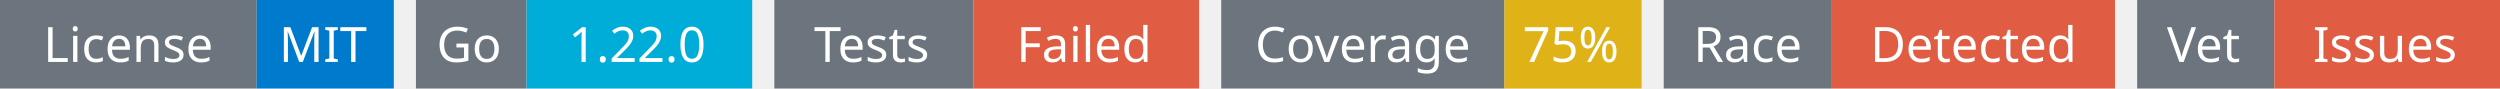
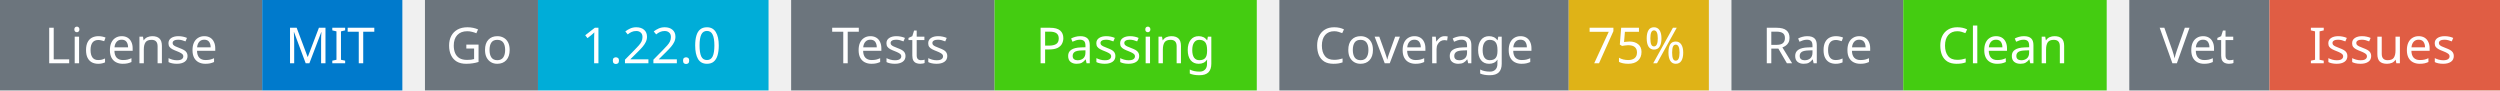
- <svg xmlns="http://www.w3.org/2000/svg" width="565" height="20" viewBox="0 0 565 20">
+ <svg xmlns="http://www.w3.org/2000/svg" width="553" height="20" viewBox="0 0 553 20">
  <g transform="translate(0, 0)">
    <rect x="0" y="0" width="58" height="20" fill="#6c757d" />
    <rect x="58" y="0" width="31" height="20" fill="#007acc" />
    <text x="29" y="14" text-anchor="middle" font-family="sans-serif" font-size="11" fill="white">License</text>
    <text x="73" y="14" text-anchor="middle" font-family="sans-serif" font-size="11" fill="white">MIT</text>
  </g>
  <g transform="translate(94, 0)">
    <rect x="0" y="0" width="25" height="20" fill="#6c757d" />
    <rect x="25" y="0" width="51" height="20" fill="#00ADD8" />
    <text x="12" y="14" text-anchor="middle" font-family="sans-serif" font-size="11" fill="white">Go</text>
    <text x="50" y="14" text-anchor="middle" font-family="sans-serif" font-size="11" fill="white">1.22.0</text>
  </g>
  <g transform="translate(175, 0)">
    <rect x="0" y="0" width="45" height="20" fill="#6c757d" />
-     <rect x="45" y="0" width="51" height="20" fill="#e05d44" />
+     <rect x="45" y="0" width="58" height="20" fill="#4c1" />
    <text x="22" y="14" text-anchor="middle" font-family="sans-serif" font-size="11" fill="white">Tests</text>
-     <text x="70" y="14" text-anchor="middle" font-family="sans-serif" font-size="11" fill="white">Failed</text>
+     <text x="74" y="14" text-anchor="middle" font-family="sans-serif" font-size="11" fill="white">Passing</text>
  </g>
-   <g transform="translate(276, 0)">
+   <g transform="translate(283, 0)">
    <rect x="0" y="0" width="64" height="20" fill="#6c757d" />
    <rect x="64" y="0" width="31" height="20" fill="#dfb317" />
    <text x="32" y="14" text-anchor="middle" font-family="sans-serif" font-size="11" fill="white">Coverage</text>
    <text x="79" y="14" text-anchor="middle" font-family="sans-serif" font-size="11" fill="white">75%</text>
  </g>
-   <g transform="translate(376, 0)">
+   <g transform="translate(383, 0)">
    <rect x="0" y="0" width="38" height="20" fill="#6c757d" />
-     <rect x="38" y="0" width="64" height="20" fill="#e05d44" />
+     <rect x="38" y="0" width="45" height="20" fill="#4c1" />
    <text x="19" y="14" text-anchor="middle" font-family="sans-serif" font-size="11" fill="white">Race</text>
-     <text x="70" y="14" text-anchor="middle" font-family="sans-serif" font-size="11" fill="white">Detected</text>
+     <text x="60" y="14" text-anchor="middle" font-family="sans-serif" font-size="11" fill="white">Clean</text>
  </g>
-   <g transform="translate(483, 0)">
+   <g transform="translate(471, 0)">
    <rect x="0" y="0" width="31" height="20" fill="#6c757d" />
    <rect x="31" y="0" width="51" height="20" fill="#e05d44" />
    <text x="15" y="14" text-anchor="middle" font-family="sans-serif" font-size="11" fill="white">Vet</text>
    <text x="56" y="14" text-anchor="middle" font-family="sans-serif" font-size="11" fill="white">Issues</text>
  </g>
</svg>
